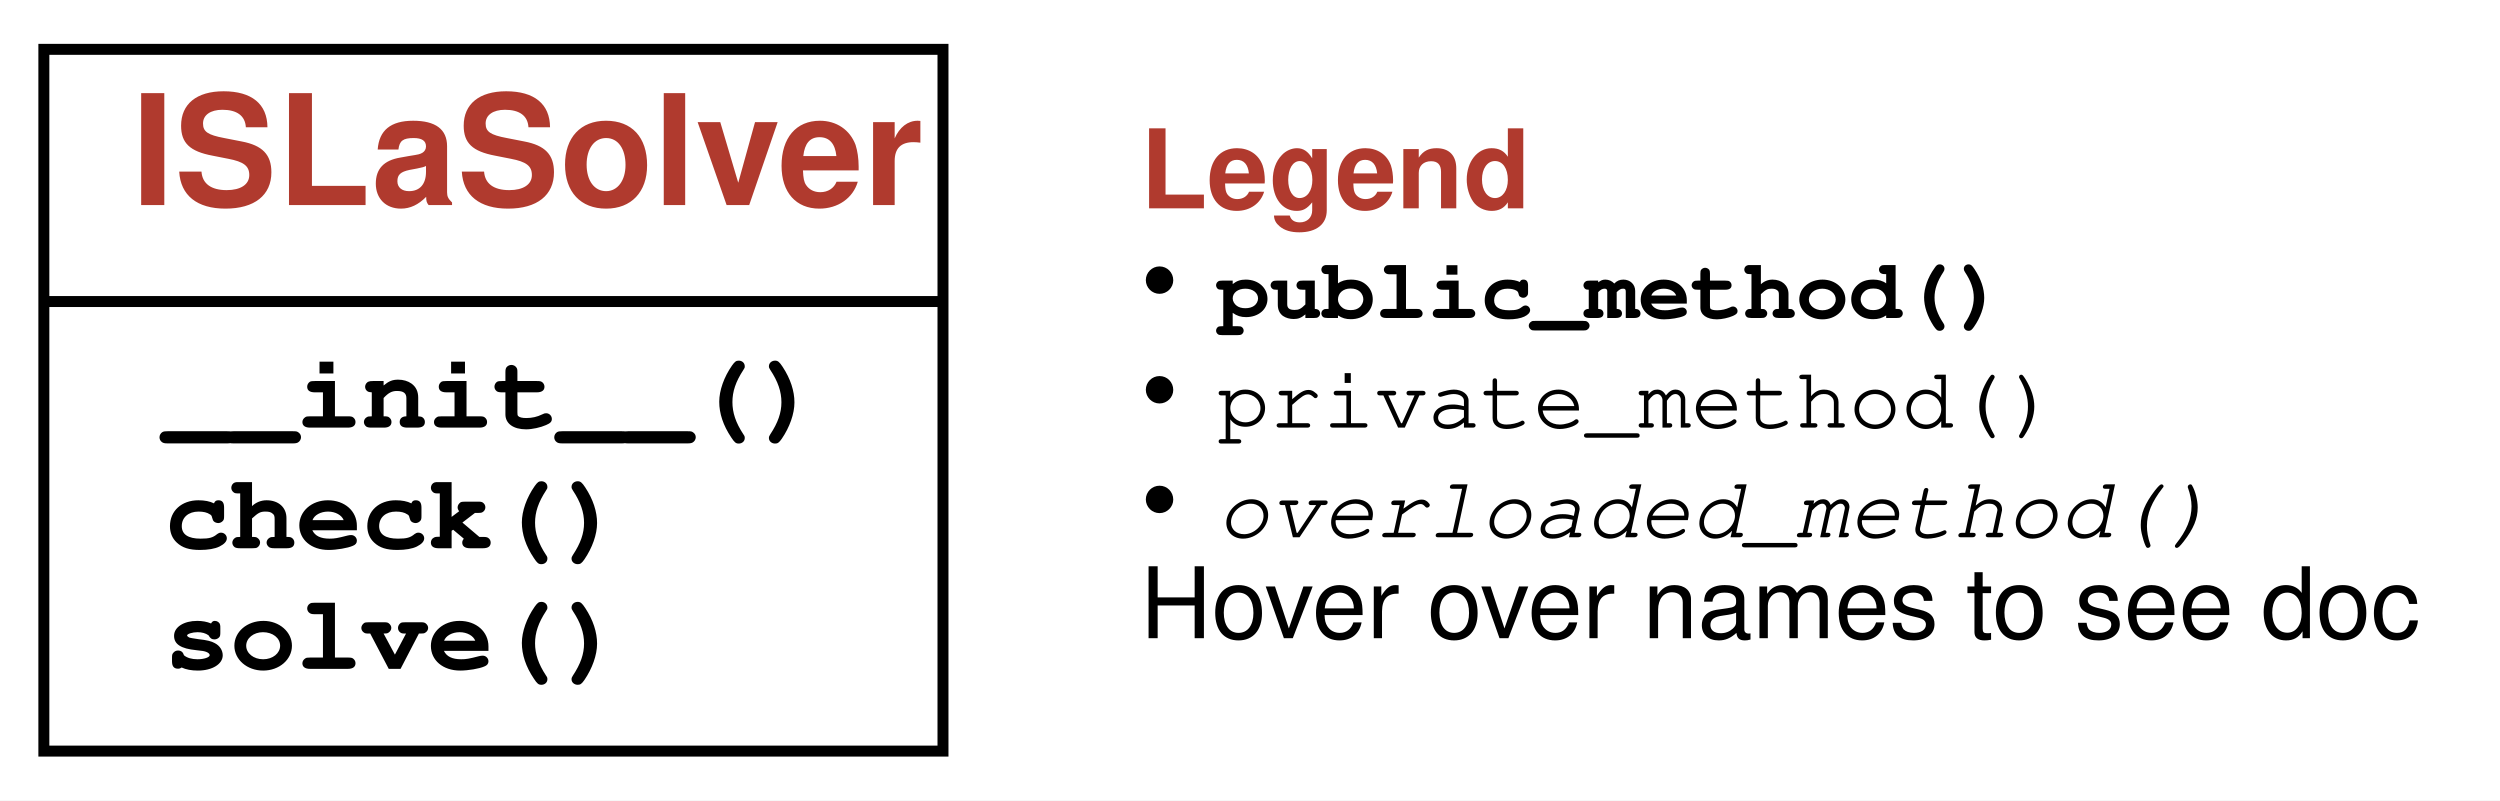
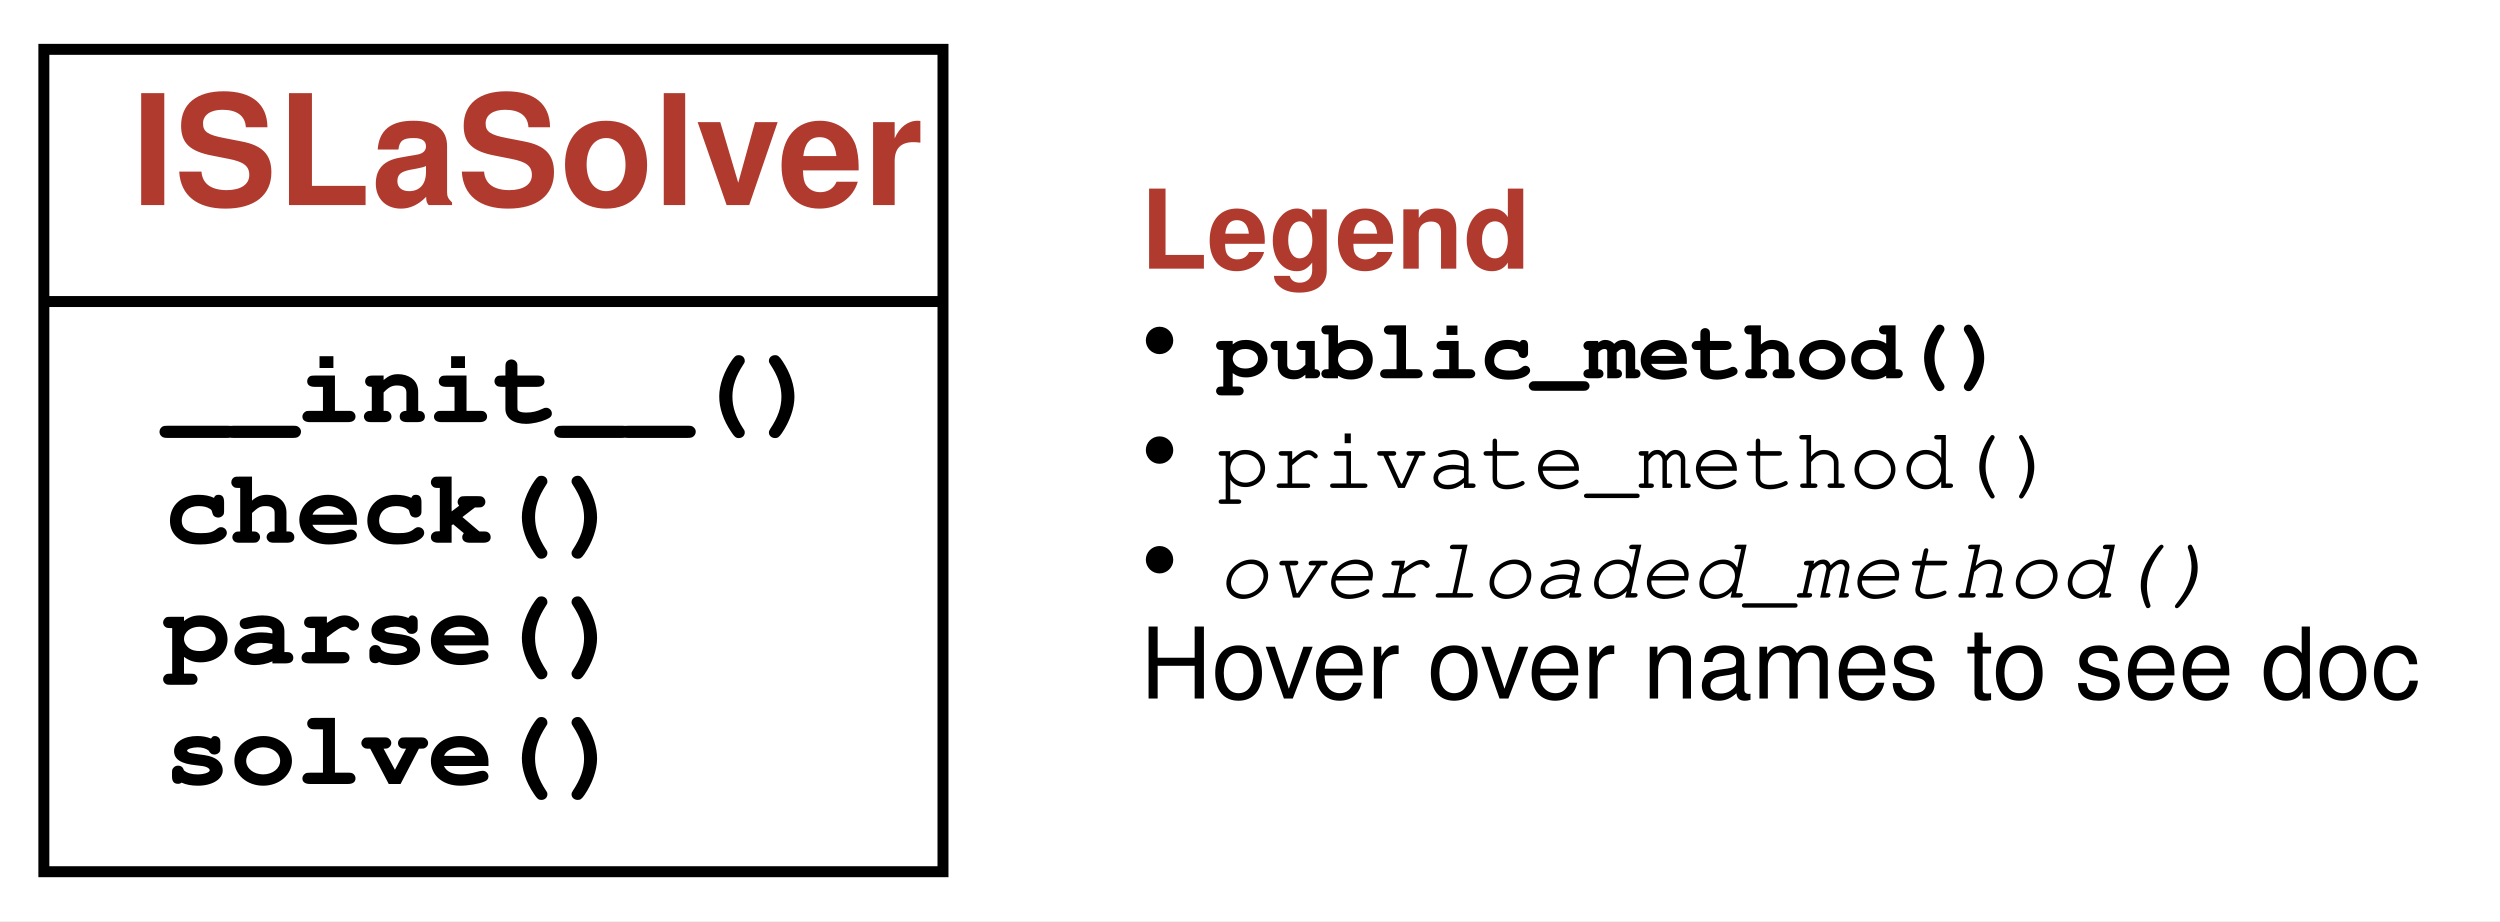
- <svg xmlns="http://www.w3.org/2000/svg" xmlns:xlink="http://www.w3.org/1999/xlink" width="228pt" height="73pt" viewBox="0.00 0.00 228.00 73.00">
-   <g id="graph0" class="graph" transform="scale(1 1) rotate(0) translate(4 69)">
+ <svg xmlns="http://www.w3.org/2000/svg" xmlns:xlink="http://www.w3.org/1999/xlink" width="228pt" height="84pt" viewBox="0.00 0.00 228.00 84.00">
+   <g id="graph0" class="graph" transform="scale(1 1) rotate(0) translate(4 80)">
    <g id="a_graph0">
      <a xlink:title="ISLaSolver class hierarchy">
-         <polygon fill="white" stroke="transparent" points="-4,4 -4,-69 224,-69 224,4 -4,4" />
+         <polygon fill="white" stroke="transparent" points="-4,4 -4,-80 224,-80 224,4 -4,4" />
      </a>
    </g>
    <g id="node1" class="node">
      <g id="a_node1">
-         <a xlink:href="isla.solver.ipynb" xlink:title="class ISLaSolver:&#10;The solver class for ISLa formulas/constraints. Main methods: `solve()` and `evaluate()`.">
-           <polygon fill="none" stroke="black" points="0,-0.5 0,-64.5 82,-64.5 82,-0.5 0,-0.5" />
-           <text text-anchor="start" x="8" y="-50.3" font-family="Patua One, Helvetica, sans-serif" font-weight="bold" font-size="14.00" fill="#b03a2e">ISLaSolver</text>
-           <polyline fill="none" stroke="black" points="0,-41.5 82,-41.5 " />
+         <a xlink:href="isla.solver.ipynb" xlink:title="class ISLaSolver:&#10;The solver class for ISLa formulas/constraints. Its methods are&#10;`solve()`, `check(DerivationTree | str)`, and `parse(str)`.">
+           <polygon fill="none" stroke="black" points="0,-0.5 0,-75.5 82,-75.5 82,-0.5 0,-0.5" />
+           <text text-anchor="start" x="8" y="-61.3" font-family="Patua One, Helvetica, sans-serif" font-weight="bold" font-size="14.00" fill="#b03a2e">ISLaSolver</text>
+           <polyline fill="none" stroke="black" points="0,-52.5 82,-52.5 " />
          <g id="a_node1_0">
            <a xlink:href="#" xlink:title="ISLaSolver">
              <g id="a_node1_1">
-                 <a xlink:href="isla.solver.ipynb" xlink:title="__init__(self, grammar: Union[Dict[str, List[str]], str], formula: isla.language.Formula | str = 'true', structural_predicates: Set[isla.language.StructuralPredicate] = {Predicate(direct_child, 2), Predicate(nth, 3), Predicate(level, 4), Predicate(same_position, 2), Predicate(inside, 2), Predicate(different_position, 2), Predicate(after, 2), Predicate(before, 2), Predicate(consecutive, 2)}, semantic_predicates: Set[isla.language.SemanticPredicate] = {SemanticPredicate(count, 3)}, max_number_free_instantiations: int = 10, max_number_smt_instantiations: int = 10, max_number_tree_insertion_results: int = 5, enforce_unique_trees_in_queue: bool = True, precompute_reachability: bool = False, debug: bool = False, cost_computer: Optional[ForwardRef('CostComputer')] = None, timeout_seconds: Optional[int] = None, global_fuzzer: bool = False, predicates_unique_in_int_arg: Tuple[isla.language.SemanticPredicate, ...] = (SemanticPredicate(count, 3),), fuzzer_factory: Callable[[Dict[str, List[str]]], isla.fuzzer.GrammarFuzzer] = &lt;function ISLaSolver.&lt;lambda&gt;&gt;, tree_insertion_methods: Optional[int] = None, activate_unsat_support: bool = False, grammar_unwinding_threshold: int = 4):&#10;Constructs a new ISLaSolver object. Passing a grammar and a formula is mandatory.&#10;&#10;:param grammar: The underlying grammar; either, as a &quot;Fuzzing Book&quot; dictionary or in BNF syntax.&#10;:param formula: The formula to solve; either a string or a readily parsed formula.&#10;:param structural_predicates: Structural predicates to use when parsing a formula.&#10;:param semantic_predicates: Semantic predicates to use when parsing a formula.&#10;:param max_number_free_instantiations: Number of times that nonterminals that are not bound by any formula&#10;should be expanded by a coverage-based fuzzer.&#10;:param max_number_smt_instantiations: Number of solutions of SMT formulas that should be produced.&#10;:param max_number_tree_insertion_results: The maximum number of results when solving existential quantifiers&#10;by tree insertion.&#10;:param enforce_unique_trees_in_queue: If true, states with the same tree as an already existing tree in the&#10;queue are discarded, irrespectively of the constraint.&#10;:param precompute_reachability: If true, the distances between all grammar nodes are pre-computed using&#10;Floyd-Warshall's algorithm. This makes sense if there are many expensive distance queries, e.g., in a big&#10;grammar and a constraint with relatively many universal quantifiers.&#10;:param debug: If true, debug information about the evolution of states is collected, notably in the&#10;field state_tree. The root of the tree is in the field state_tree_root. The field costs stores the computed&#10;cost values for all new nodes.&#10;:param cost_computer: The `CostComputer` class for computing the cost relevant to placing states&#10;in ISLa's queue.&#10;:param timeout_seconds: Number of seconds after which the solver will terminate.&#10;:param global_fuzzer: If set to True, only one coverage-guided grammar fuzzer object is used to finish&#10;off unconstrained open derivation trees throughout the whole generation time. This may be beneficial for&#10;some targets; e.g., we experienced that CSV works significantly faster. However, the achieved k-path coverage&#10;can be lower with that setting.&#10;:param predicates_unique_in_int_arg: This is needed in certain cases for instantiating universal&#10;integer quantifiers. The supplied predicates should have exactly one integer argument, and hold&#10;for exactly one integer value once all other parameters are fixed.&#10;:param fuzzer_factory: Constructor of the fuzzer to use for instantiating &quot;free&quot; nonterminals.&#10;:param tree_insertion_methods: Combination of methods to use for existential quantifier elimination by&#10;tree insertion. Full selection: `DIRECT_EMBEDDING &amp; SELF_EMBEDDING &amp; CONTEXT_ADDITION`.&#10;:param activate_unsat_support: Set to True if you assume that a formula might be unsatisfiable. This&#10;triggers additional tests for unsatisfiability that reduce input generation performance, but might&#10;ensure termination (with a negative solver result) for unsatisfiable problems for which the solver&#10;could otherwise diverge.&#10;:param grammar_unwinding_threshold: When querying the SMT solver, ISLa passes a regular expression for&#10;the syntax of the involved nonterminals. If this syntax is not regular, we unwind the respective part&#10;in the reference grammar up to a depth of `grammar_unwinding_threshold`. If this is too shallow, it can&#10;happen that an equation etc. cannot be solved; if it is too deep, it can negatively impact performance&#10;(and quite tremendously so).">
-                   <text text-anchor="start" x="11" y="-30" font-family="'Fira Mono', 'Source Code Pro', 'Courier', monospace" font-weight="bold" font-size="10.00">__init__()</text>
+                 <a xlink:href="isla.solver.ipynb" xlink:title="__init__(self, grammar: Union[Dict[str, List[str]], str], formula: isla.language.Formula | str = 'true', structural_predicates: Set[isla.language.StructuralPredicate] = {Predicate(nth, 3), Predicate(after, 2), Predicate(inside, 2), Predicate(level, 4), Predicate(before, 2), Predicate(same_position, 2), Predicate(different_position, 2), Predicate(consecutive, 2), Predicate(direct_child, 2)}, semantic_predicates: Set[isla.language.SemanticPredicate] = {SemanticPredicate(count, 3)}, max_number_free_instantiations: int = 10, max_number_smt_instantiations: int = 10, max_number_tree_insertion_results: int = 5, enforce_unique_trees_in_queue: bool = True, debug: bool = False, cost_computer: Optional[ForwardRef('CostComputer')] = None, timeout_seconds: Optional[int] = None, global_fuzzer: bool = False, predicates_unique_in_int_arg: Tuple[isla.language.SemanticPredicate, ...] = (SemanticPredicate(count, 3),), fuzzer_factory: Callable[[Dict[str, List[str]]], isla.fuzzer.GrammarFuzzer] = &lt;function ISLaSolver.&lt;lambda&gt;&gt;, tree_insertion_methods: Optional[int] = None, activate_unsat_support: bool = False, grammar_unwinding_threshold: int = 4):&#10;Constructs a new ISLaSolver object. Passing a grammar and a formula is mandatory.&#10;&#10;:param grammar: The underlying grammar; either, as a &quot;Fuzzing Book&quot; dictionary or in BNF syntax.&#10;:param formula: The formula to solve; either a string or a readily parsed formula.&#10;:param structural_predicates: Structural predicates to use when parsing a formula.&#10;:param semantic_predicates: Semantic predicates to use when parsing a formula.&#10;:param max_number_free_instantiations: Number of times that nonterminals that are not bound by any formula&#10;should be expanded by a coverage-based fuzzer.&#10;:param max_number_smt_instantiations: Number of solutions of SMT formulas that should be produced.&#10;:param max_number_tree_insertion_results: The maximum number of results when solving existential quantifiers&#10;by tree insertion.&#10;:param enforce_unique_trees_in_queue: If true, states with the same tree as an already existing tree in the&#10;queue are discarded, irrespectively of the constraint.&#10;:param debug: If true, debug information about the evolution of states is collected, notably in the&#10;field state_tree. The root of the tree is in the field state_tree_root. The field costs stores the computed&#10;cost values for all new nodes.&#10;:param cost_computer: The `CostComputer` class for computing the cost relevant to placing states&#10;in ISLa's queue.&#10;:param timeout_seconds: Number of seconds after which the solver will terminate.&#10;:param global_fuzzer: If set to True, only one coverage-guided grammar fuzzer object is used to finish&#10;off unconstrained open derivation trees throughout the whole generation time. This may be beneficial for&#10;some targets; e.g., we experienced that CSV works significantly faster. However, the achieved k-path coverage&#10;can be lower with that setting.&#10;:param predicates_unique_in_int_arg: This is needed in certain cases for instantiating universal&#10;integer quantifiers. The supplied predicates should have exactly one integer argument, and hold&#10;for exactly one integer value once all other parameters are fixed.&#10;:param fuzzer_factory: Constructor of the fuzzer to use for instantiating &quot;free&quot; nonterminals.&#10;:param tree_insertion_methods: Combination of methods to use for existential quantifier elimination by&#10;tree insertion. Full selection: `DIRECT_EMBEDDING &amp; SELF_EMBEDDING &amp; CONTEXT_ADDITION`.&#10;:param activate_unsat_support: Set to True if you assume that a formula might be unsatisfiable. This&#10;triggers additional tests for unsatisfiability that reduce input generation performance, but might&#10;ensure termination (with a negative solver result) for unsatisfiable problems for which the solver&#10;could otherwise diverge.&#10;:param grammar_unwinding_threshold: When querying the SMT solver, ISLa passes a regular expression for&#10;the syntax of the involved nonterminals. If this syntax is not regular, we unwind the respective part&#10;in the reference grammar up to a depth of `grammar_unwinding_threshold`. If this is too shallow, it can&#10;happen that an equation etc. cannot be solved; if it is too deep, it can negatively impact performance&#10;(and quite tremendously so).">
+                   <text text-anchor="start" x="11" y="-41.5" font-family="'Fira Mono', 'Source Code Pro', 'Courier', monospace" font-weight="bold" font-size="10.00">__init__()</text>
                </a>
              </g>
              <g id="a_node1_2">
                <a xlink:href="isla.solver.ipynb" xlink:title="check(self, inp: isla.derivation_tree.DerivationTree | str) -&gt; bool:&#10;Evaluates whether the given derivation tree satisfies the constraint passed to&#10;the solver. Raises an `UnknownResultError` if this could not be evaluated&#10;(e.g., because of a solver timeout or a semantic predicate that cannot be&#10;evaluated).&#10;&#10;:param inp: The input to evaluate, either readily parsed or as a string.&#10;:return: A truth value.">
-                   <text text-anchor="start" x="11" y="-19" font-family="'Fira Mono', 'Source Code Pro', 'Courier', monospace" font-weight="bold" font-size="10.00">check()</text>
+                   <text text-anchor="start" x="11" y="-30.5" font-family="'Fira Mono', 'Source Code Pro', 'Courier', monospace" font-weight="bold" font-size="10.00">check()</text>
                </a>
              </g>
              <g id="a_node1_3">
+                 <a xlink:href="isla.solver.ipynb" xlink:title="parse(self, inp: str, nonterminal: str = '&lt;start&gt;') -&gt; isla.derivation_tree.DerivationTree:&#10;Parses the given input `inp`. Raises a `SyntaxError` if the input does not&#10;satisfy the grammar, a `SemanticError` if it does not satisfy the constraint&#10;(this is only checked if `nonterminal` is &quot;&lt;start&gt;&quot;), and returns the parsed&#10;`DerivationTree` otherwise.&#10;&#10;:param inp: The input to parse.&#10;:param nonterminal: The nonterminal to start parsing with, if a string&#10;corresponding to a sub-grammar shall be parsed. We don't check semantic&#10;correctness in that case.&#10;:return: A parsed `DerivationTree`.">
+                   <text text-anchor="start" x="11" y="-19.5" font-family="'Fira Mono', 'Source Code Pro', 'Courier', monospace" font-weight="bold" font-size="10.00">parse()</text>
+                 </a>
+               </g>
+               <g id="a_node1_4">
                <a xlink:href="isla.solver.ipynb" xlink:title="solve(self) -&gt; isla.derivation_tree.DerivationTree:&#10;Attempts to compute a solution to the given ISLa formula. Returns that solution,&#10;if any. This function can be called repeatedly to obtain more solutions until&#10;one of two exception types is raised: A `StopIteration` indicates that no more&#10;solution can be found; a `SolverTimeout` is raised if a timeout occurred.&#10;After that, an exception will be raised every time.&#10;&#10;The timeout can be controlled by the `timeout_seconds` constructor parameter.&#10;&#10;:return: A solution for the ISLa formula passed to the `ISLaSolver`.">
-                   <text text-anchor="start" x="11" y="-8" font-family="'Fira Mono', 'Source Code Pro', 'Courier', monospace" font-weight="bold" font-size="10.00">solve()</text>
+                   <text text-anchor="start" x="11" y="-8.5" font-family="'Fira Mono', 'Source Code Pro', 'Courier', monospace" font-weight="bold" font-size="10.00">solve()</text>
                </a>
              </g>
            </a>
          </g>
        </a>
      </g>
    </g>
    <g id="node2" class="node">
-       <text text-anchor="start" x="100" y="-50" font-family="Patua One, Helvetica, sans-serif" font-weight="bold" font-size="10.00" fill="#b03a2e">Legend</text>
-       <text text-anchor="start" x="100" y="-40" font-family="Patua One, Helvetica, sans-serif" font-size="10.00">• </text>
-       <text text-anchor="start" x="107" y="-40" font-family="'Fira Mono', 'Source Code Pro', 'Courier', monospace" font-weight="bold" font-size="8.00">public_method()</text>
-       <text text-anchor="start" x="100" y="-30" font-family="Patua One, Helvetica, sans-serif" font-size="10.00">• </text>
-       <text text-anchor="start" x="107" y="-30" font-family="'Fira Mono', 'Source Code Pro', 'Courier', monospace" font-size="8.00">private_method()</text>
-       <text text-anchor="start" x="100" y="-20" font-family="Patua One, Helvetica, sans-serif" font-size="10.00">• </text>
-       <text text-anchor="start" x="107" y="-20" font-family="'Fira Mono', 'Source Code Pro', 'Courier', monospace" font-style="italic" font-size="8.00">overloaded_method()</text>
-       <text text-anchor="start" x="100" y="-10.8" font-family="Helvetica,sans-Serif" font-size="9.00">Hover over names to see doc</text>
+       <text text-anchor="start" x="100" y="-55.5" font-family="Patua One, Helvetica, sans-serif" font-weight="bold" font-size="10.00" fill="#b03a2e">Legend</text>
+       <text text-anchor="start" x="100" y="-45.5" font-family="Patua One, Helvetica, sans-serif" font-size="10.00">• </text>
+       <text text-anchor="start" x="107" y="-45.5" font-family="'Fira Mono', 'Source Code Pro', 'Courier', monospace" font-weight="bold" font-size="8.00">public_method()</text>
+       <text text-anchor="start" x="100" y="-35.5" font-family="Patua One, Helvetica, sans-serif" font-size="10.00">• </text>
+       <text text-anchor="start" x="107" y="-35.5" font-family="'Fira Mono', 'Source Code Pro', 'Courier', monospace" font-size="8.00">private_method()</text>
+       <text text-anchor="start" x="100" y="-25.5" font-family="Patua One, Helvetica, sans-serif" font-size="10.00">• </text>
+       <text text-anchor="start" x="107" y="-25.5" font-family="'Fira Mono', 'Source Code Pro', 'Courier', monospace" font-style="italic" font-size="8.00">overloaded_method()</text>
+       <text text-anchor="start" x="100" y="-16.3" font-family="Helvetica,sans-Serif" font-size="9.00">Hover over names to see doc</text>
    </g>
  </g>
</svg>
